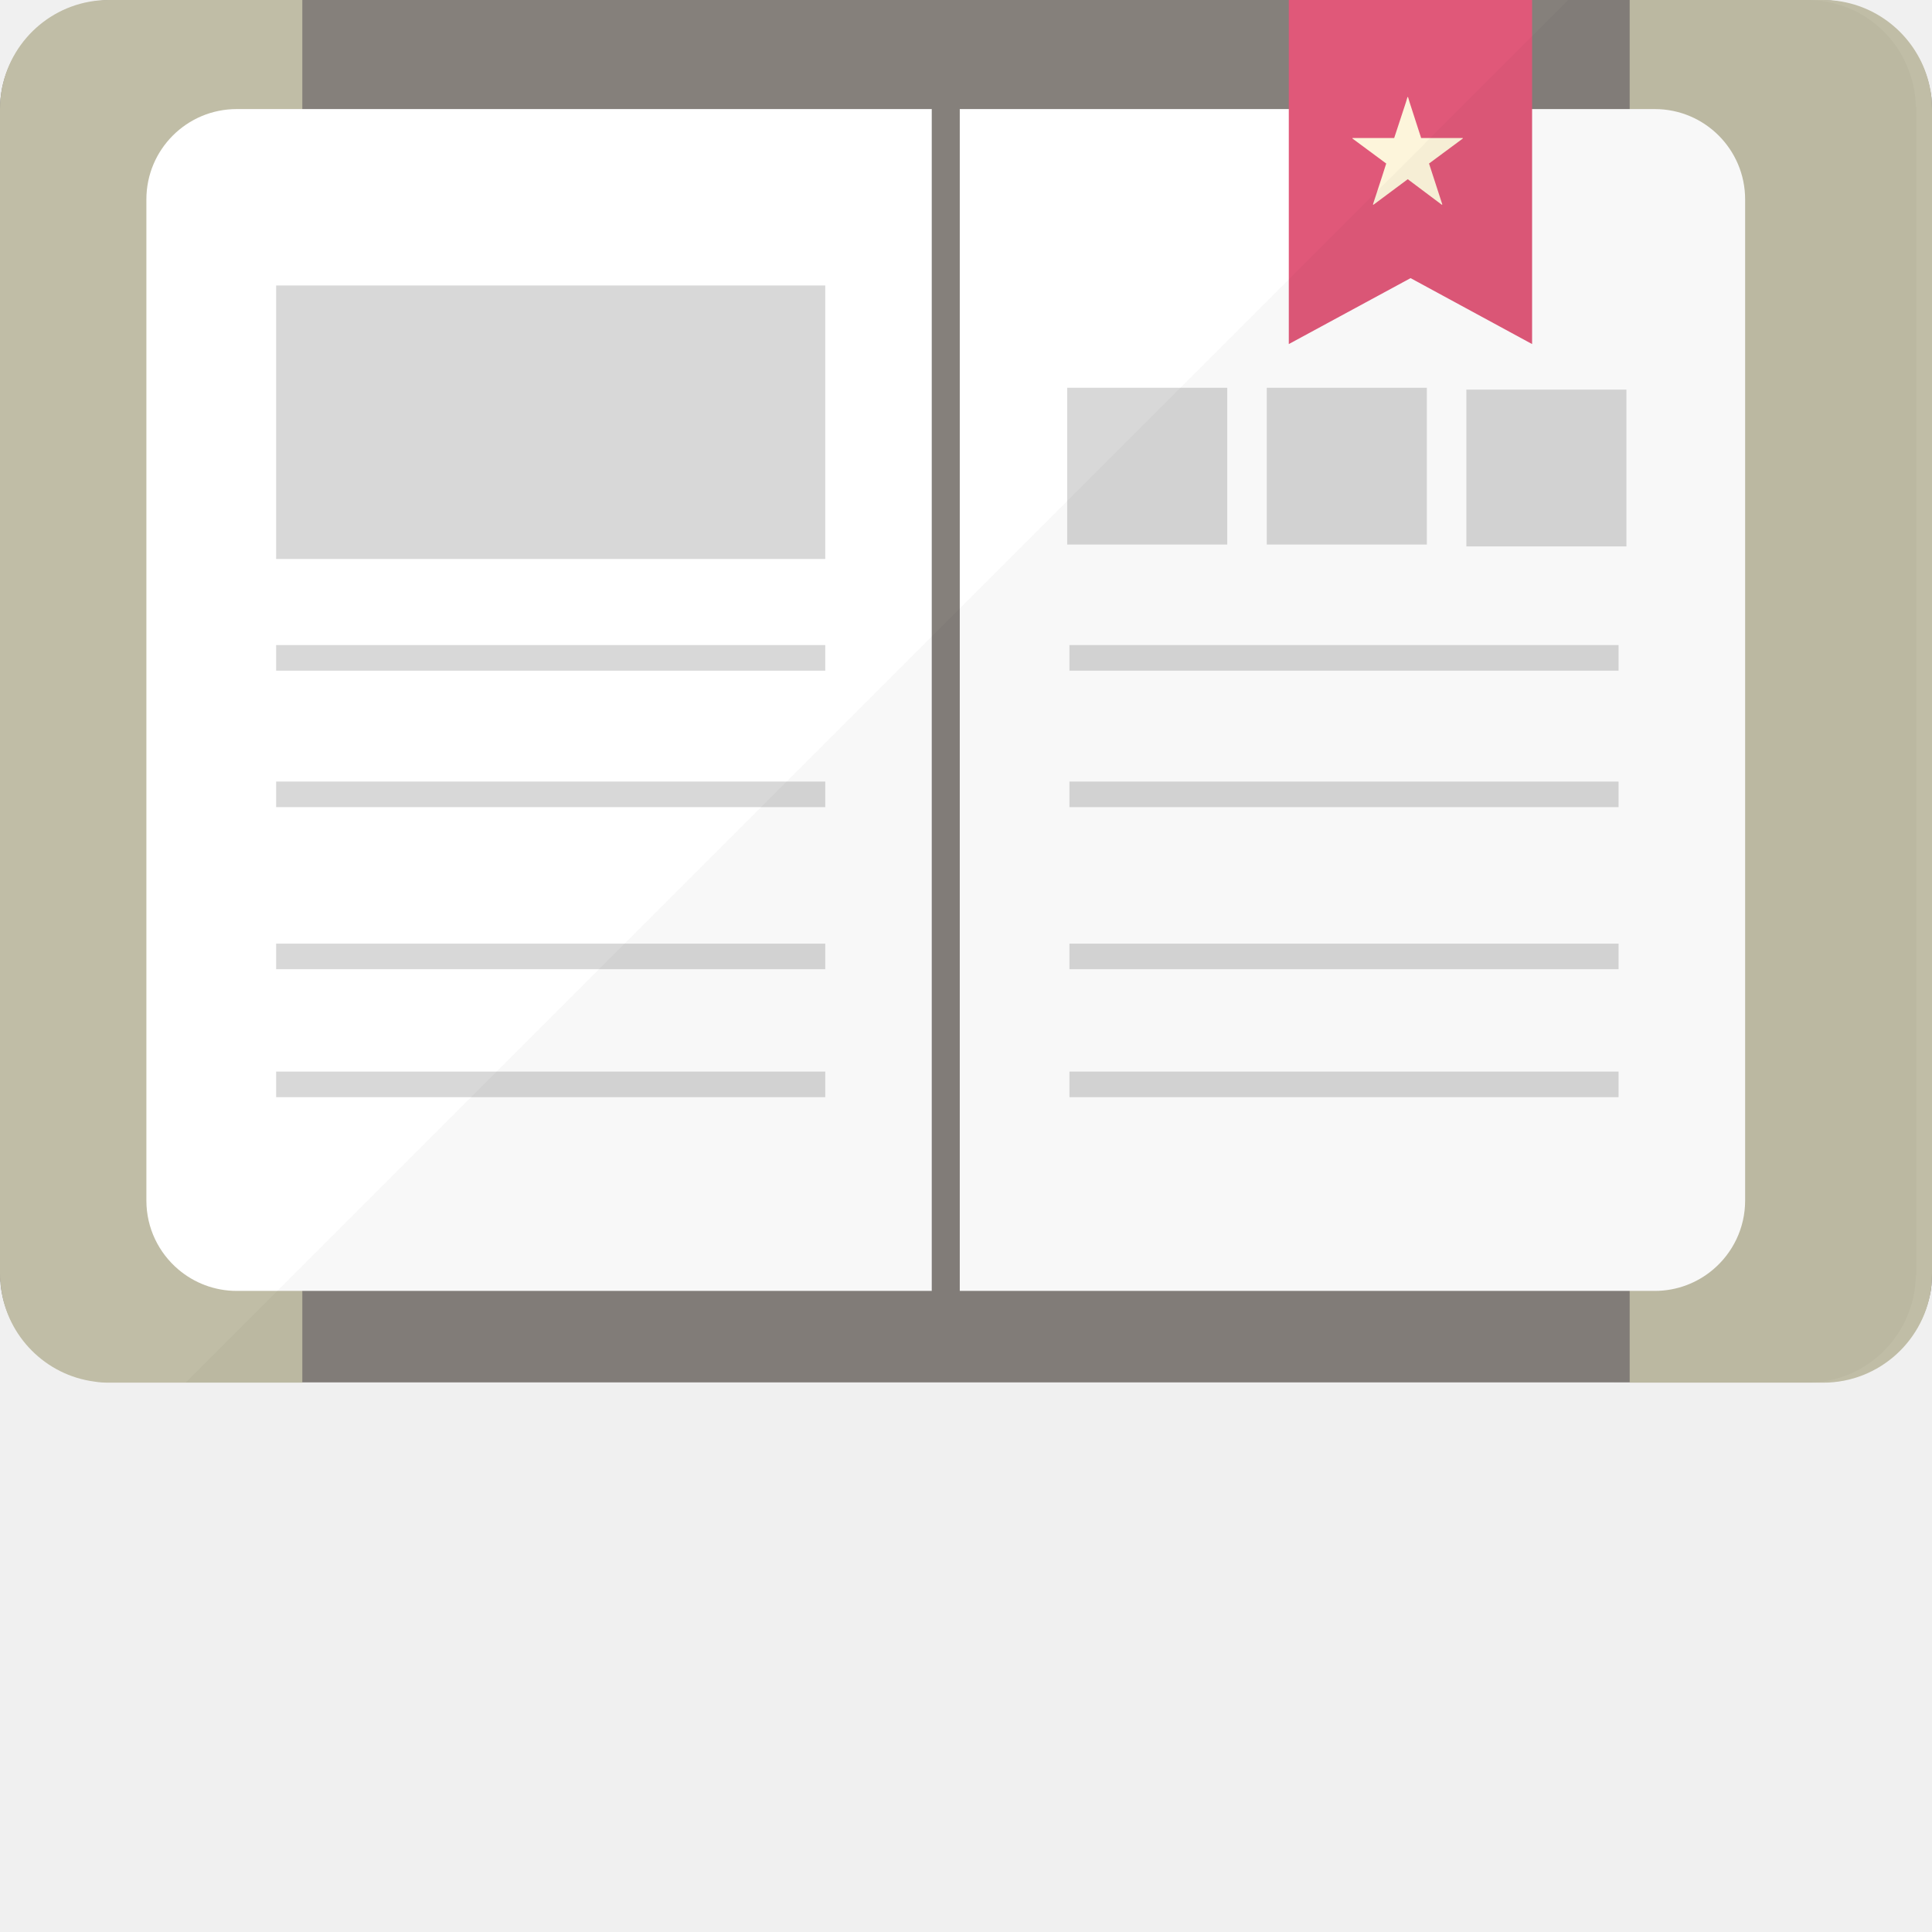
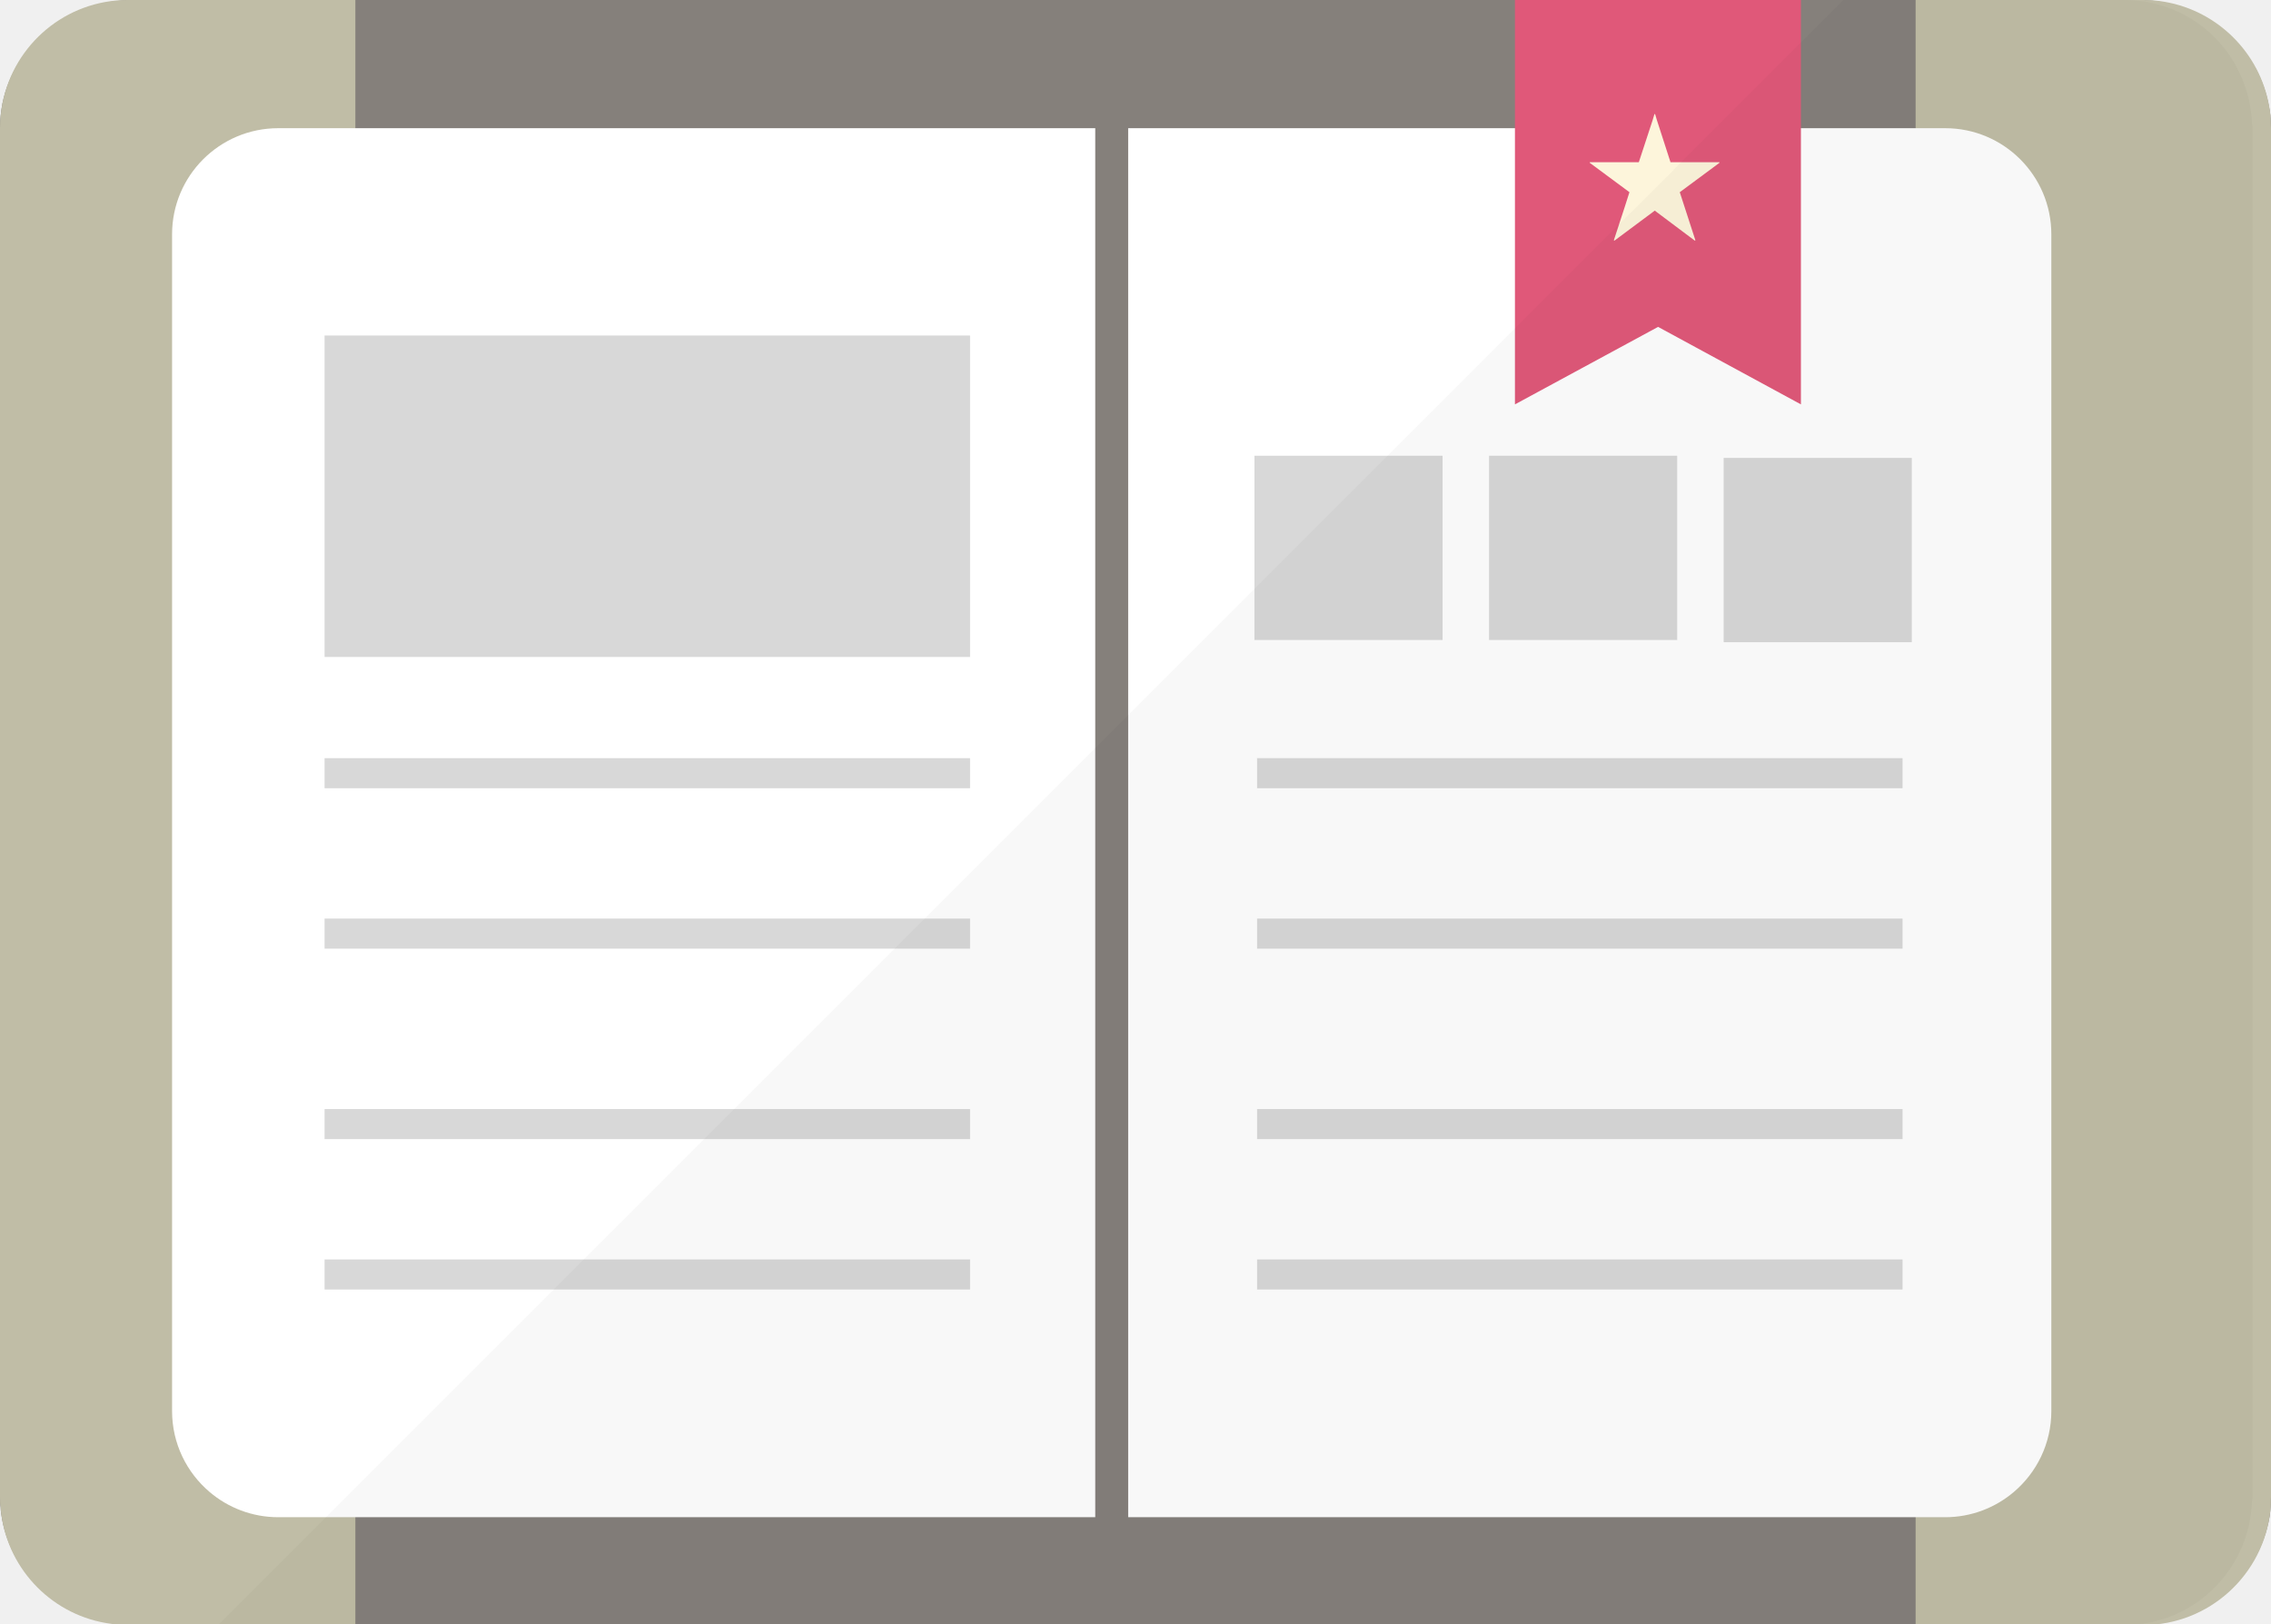
- <svg xmlns="http://www.w3.org/2000/svg" version="1.1" id="_x34_" x="0px" y="0px" viewBox="0 0 512 512" style="enable-background:new 0 0 512 512;" xml:space="preserve">
+ <svg xmlns="http://www.w3.org/2000/svg" version="1.1" id="_x34_" x="0px" y="0px" viewBox="0 0 512 366" style="enable-background:new 0 0 512 366;" xml:space="preserve">
  <g>
    <g>
      <g>
        <path style="fill:#85807B;" d="M512,28.891v308.708c0,0.986-0.071,1.973-0.141,2.959c-0.07,0.916-0.212,1.832-0.423,2.678     c-2.819,13.177-14.939,23.112-29.454,23.112H30.018c-1.762,0-3.523-0.141-5.214-0.423c-12.754-2.184-22.76-12.049-24.522-24.522     c-0.071-0.493-0.141-1.057-0.141-1.55C0,339.078,0,338.374,0,337.599V28.891c0-1.903,0.212-3.805,0.564-5.638     C3.312,10.006,15.502,0,30.018,0h451.964c1.057,0,2.184,0.071,3.241,0.141c1.057,0.141,2.044,0.282,3.1,0.493     c11.838,2.466,21.069,11.697,23.183,23.183c0.141,0.704,0.282,1.409,0.352,2.114C511.929,26.918,512,27.904,512,28.891z" />
        <path style="fill:#C0BDA6;" d="M80.119,0v366.419H28.82c-1.268,0-2.537-0.071-3.805-0.282     c-12.895-1.691-23.042-11.909-24.733-24.733c-0.071-0.493-0.141-1.057-0.141-1.55C0,339.078,0,338.374,0,337.599V28.891     c0-1.903,0.212-3.805,0.564-5.638C3.171,10.006,14.798,0,28.82,0H80.119z" />
        <path style="fill:#C0BDA6;" d="M512,28.891v308.708c0,0.986-0.071,1.973-0.141,2.959c-1.48,14.445-13.741,25.861-28.679,25.861     h-51.298V0h51.298c1.691,0,3.382,0.141,4.933,0.423c11.979,2.114,21.351,11.556,23.465,23.465     c0.141,0.705,0.211,1.339,0.282,2.043C511.929,26.918,512,27.904,512,28.891z" />
      </g>
      <g>
        <path style="fill:#FFFFFF;" d="M246.925,28.905v313.198H62.734c-5.9,0-11.303-2.148-15.463-5.674     c-5.176-4.385-8.477-10.941-8.477-18.265V52.844c0-13.224,10.715-23.939,23.94-23.939H246.925z" />
        <g>
          <path style="fill:#FFFFFF;" d="M254.348,28.905v313.198h184.191c5.9,0,11.303-2.148,15.462-5.674      c5.176-4.385,8.477-10.941,8.477-18.265V52.844c0-13.224-10.715-23.939-23.94-23.939H254.348z" />
        </g>
      </g>
      <polygon style="fill:#E05879;" points="406.02,0 406.02,91.182 373.818,73.707 341.545,91.182 341.545,0   " />
      <path style="fill:#FDF5DB;" d="M387.656,36.571h-11.063v-0.07l-3.03-9.372l-0.423-1.409h-0.141l-0.423,1.409l-3.1,9.442h-11.063    v0.141l8.949,6.624l-1.127,3.523l-2.396,7.328l0.141,0.071l9.09-6.765l9.02,6.765l0.141-0.071l-3.523-10.851l8.949-6.624V36.571z" />
      <rect x="73.178" y="75.654" style="fill:#D8D8D8;" width="145.522" height="72.479" />
      <rect x="282.812" y="102.763" style="fill:#D8D8D8;" width="42.42" height="41.549" />
      <rect x="335.706" y="102.763" style="fill:#D8D8D8;" width="42.42" height="41.549" />
      <rect x="388.6" y="103.253" style="fill:#D8D8D8;" width="42.42" height="41.549" />
      <rect x="73.178" y="170.951" style="fill:#D8D8D8;" width="145.522" height="6.782" />
      <rect x="73.178" y="207.12" style="fill:#D8D8D8;" width="145.522" height="6.782" />
      <rect x="73.178" y="250.071" style="fill:#D8D8D8;" width="145.522" height="6.782" />
      <rect x="73.178" y="283.98" style="fill:#D8D8D8;" width="145.522" height="6.782" />
      <g>
        <rect x="283.411" y="170.951" style="fill:#D8D8D8;" width="145.522" height="6.782" />
        <rect x="283.411" y="207.12" style="fill:#D8D8D8;" width="145.522" height="6.782" />
        <rect x="283.411" y="250.071" style="fill:#D8D8D8;" width="145.522" height="6.782" />
        <rect x="283.411" y="283.98" style="fill:#D8D8D8;" width="145.522" height="6.782" />
      </g>
    </g>
    <path style="opacity:0.03;fill:#040000;" d="M507.842,28.82v308.708c0,0.423-0.141,0.704-0.141,1.127   c-0.563,14.868-12.402,26.988-27.199,27.693c-0.493,0.071-0.987,0.071-1.48,0.071h-51.369v-0.071H49.255l30.864-30.864   l44.746-44.745l6.764-6.765l27.129-27.129l6.764-6.765l36.149-36.149l6.835-6.835l45.873-45.873l30.934-30.934l27.552-27.552   l54.117-54.117l10.358-10.288v-0.071l9.372-9.372L406.02,9.583L415.603,0h63.419c3.805,0,7.399,0.775,10.781,2.114   c7.117,2.889,12.825,8.597,15.714,15.714c1.268,3.03,2.044,6.342,2.184,9.794C507.701,28.045,507.842,28.468,507.842,28.82z" />
  </g>
</svg>
